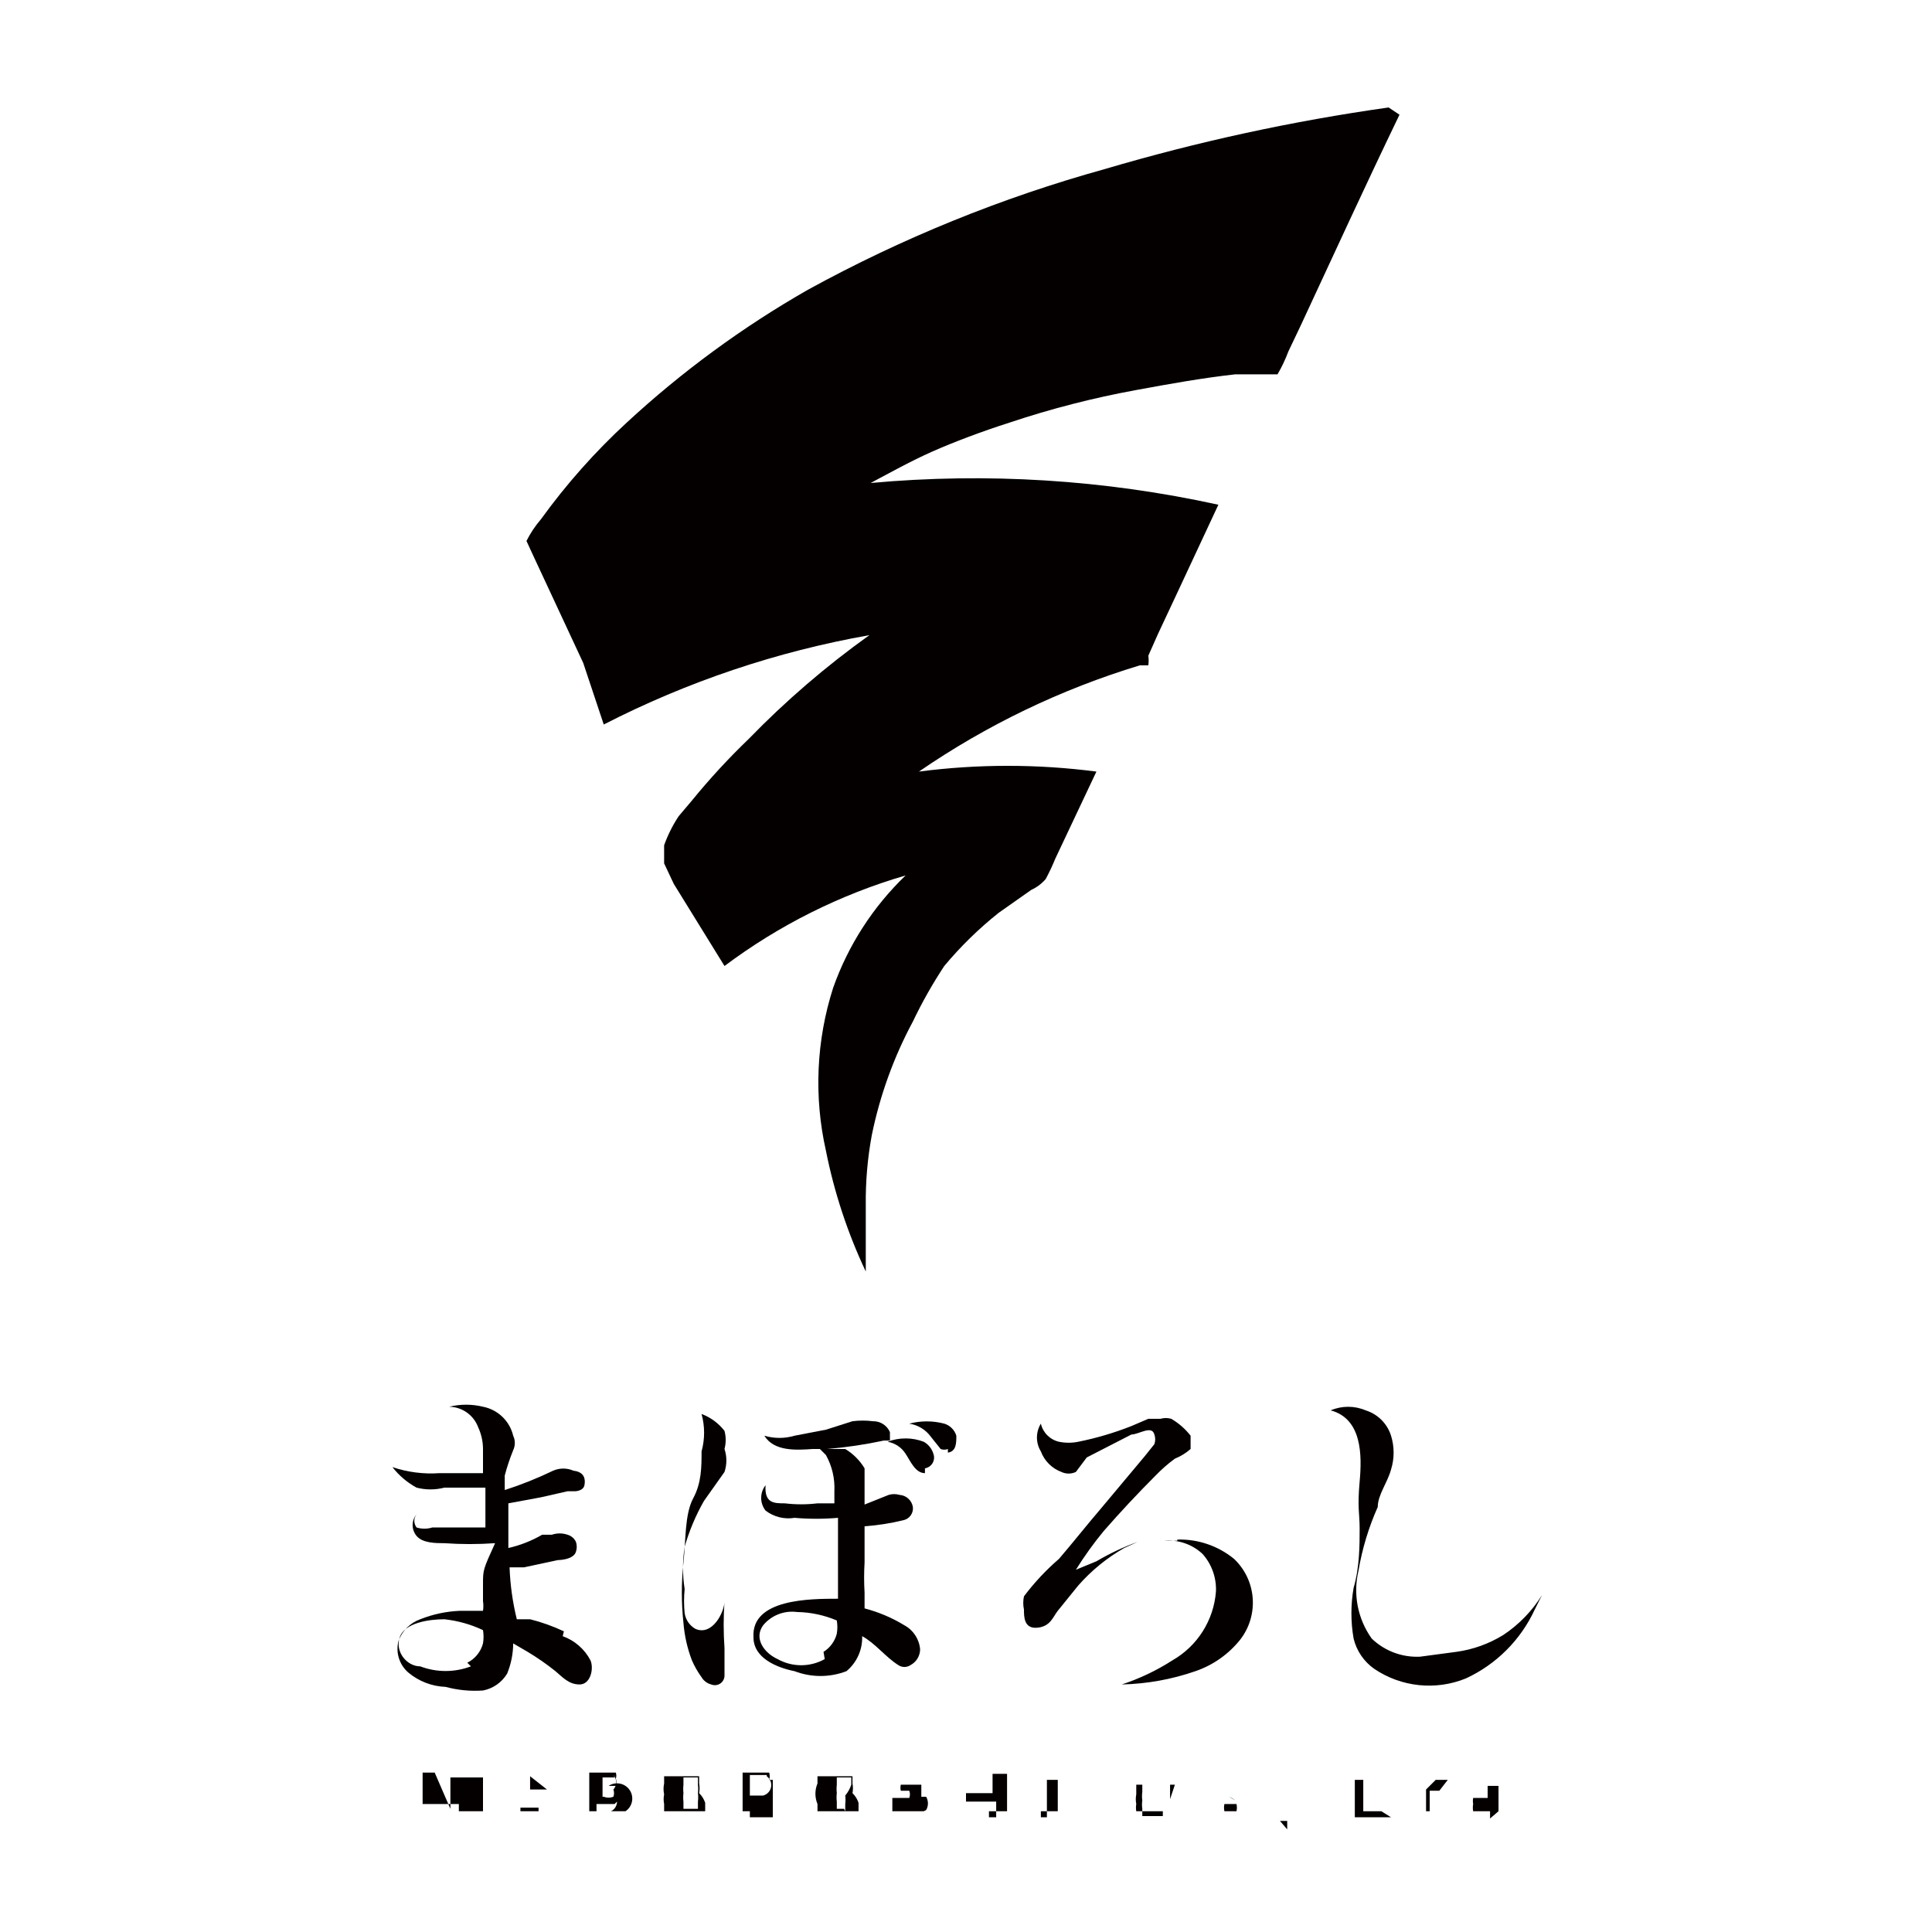
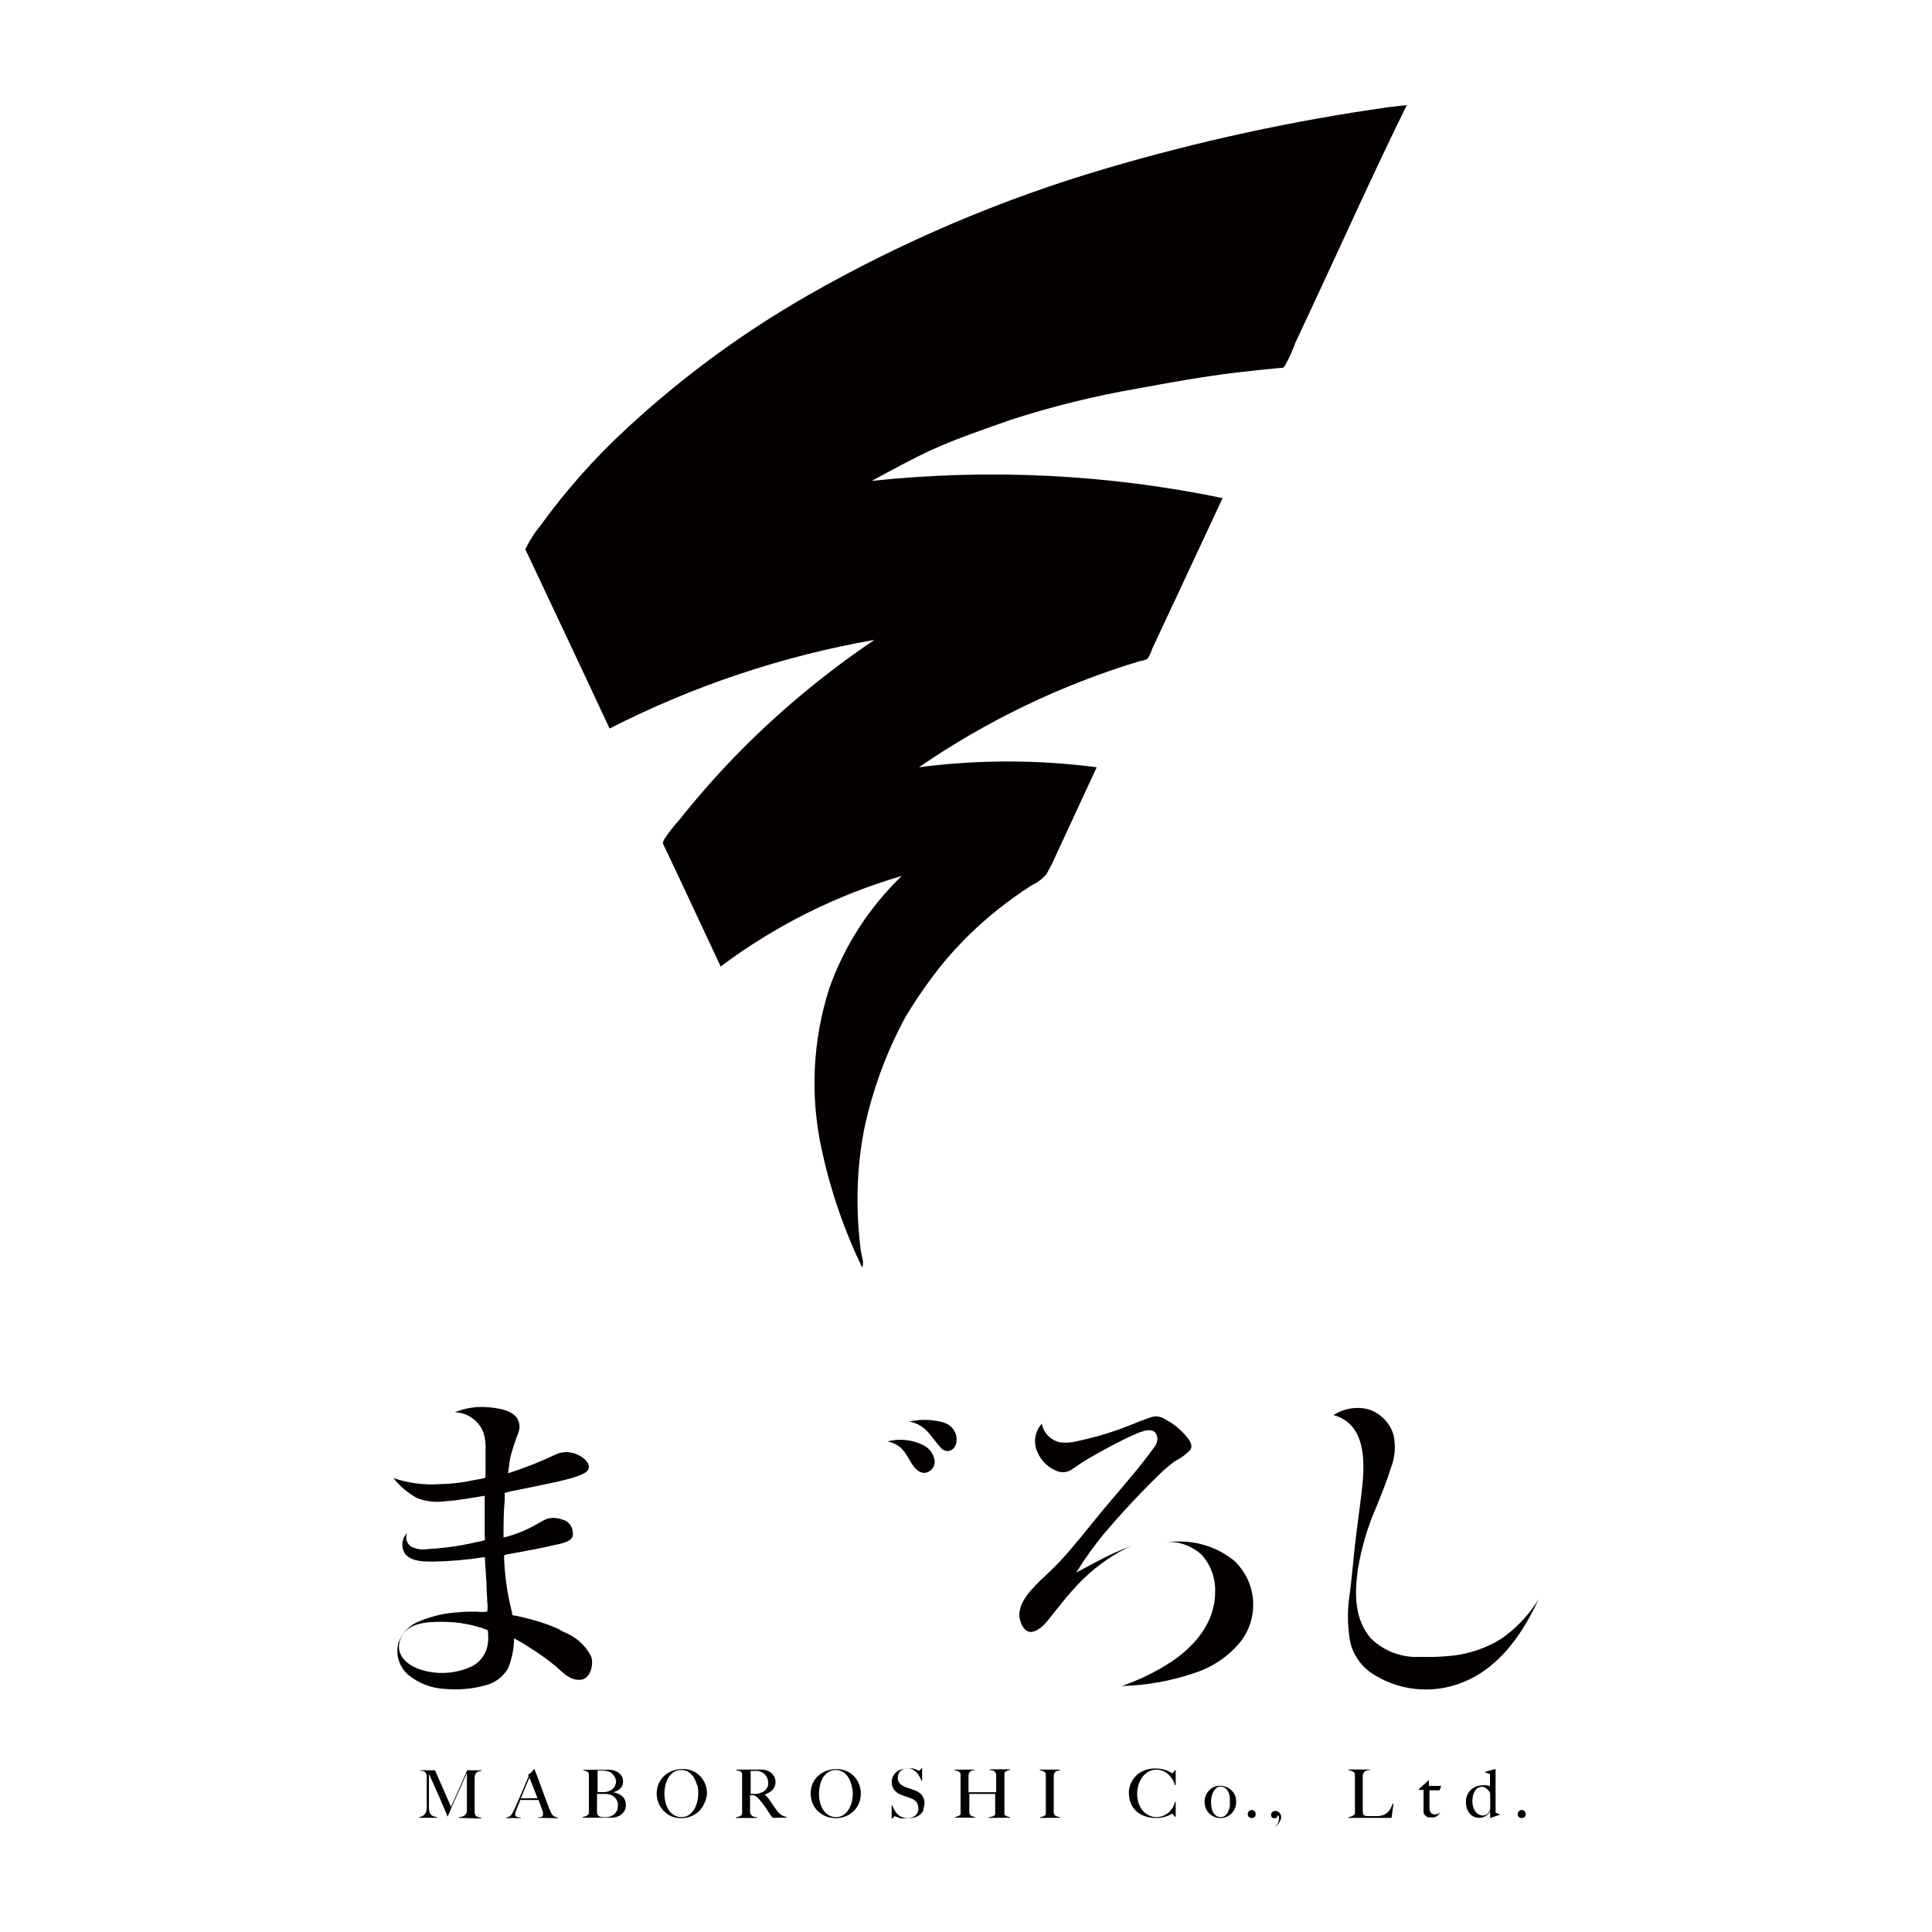
<svg xmlns="http://www.w3.org/2000/svg" viewBox="0 0 16 16">
-   <path d="M7.16 13.32v-.13a2.08 2.08 0 0 1 0-.25v-.23-.07a1.91 1.91 0 0 0 .32-.05.1.1 0 0 0 .08-.11.12.12 0 0 0-.11-.1.16.16 0 0 0-.09 0l-.2.08v-.14-.16A.47.47 0 0 0 7 12h-.15a3.76 3.76 0 0 0 .47-.07h.05v-.07a.15.15 0 0 0-.14-.09.68.68 0 0 0-.17 0l-.22.07-.26.05a.44.44 0 0 1-.25 0c.08.13.26.12.4.11h.06l.05.05a.56.56 0 0 1 .07.3v.1h-.14a1.13 1.13 0 0 1-.27 0c-.09 0-.17 0-.16-.15a.17.17 0 0 0 0 .21.31.31 0 0 0 .24.06 2.07 2.07 0 0 0 .36 0v.67c-.23 0-.72 0-.7.32 0 .17.19.25.34.28a.6.6 0 0 0 .43 0 .36.36 0 0 0 .13-.29c.11.06.19.17.3.24a.09.09 0 0 0 .1 0 .15.15 0 0 0 .08-.13.25.25 0 0 0-.13-.2 1.23 1.23 0 0 0-.33-.14zm-.33.42a.4.4 0 0 1-.39 0c-.11-.05-.2-.17-.12-.28a.31.31 0 0 1 .28-.11.88.88 0 0 1 .33.07.33.33 0 0 1 0 .11.25.25 0 0 1-.11.15zM6 12a.29.29 0 0 0 0-.15.43.43 0 0 0-.19-.14.58.58 0 0 1 0 .31c0 .13 0 .26-.07.39s-.06.35-.08.53a2.35 2.35 0 0 0 0 .5 1.12 1.12 0 0 0 .07.31.75.75 0 0 0 .08.14.13.13 0 0 0 .08.06.08.08 0 0 0 .11-.08v-.22a2.76 2.76 0 0 1 0-.39c0 .09-.1.29-.24.23a.18.18 0 0 1-.09-.13 1 1 0 0 1 0-.2 1.13 1.13 0 0 1 0-.35 1.72 1.72 0 0 1 .16-.38l.17-.24A.3.3 0 0 0 6 12s0 .12 0 0z" fill="#040000" />
-   <path d="M7.66 12.2c-.08 0-.12-.1-.16-.16a.22.22 0 0 0-.15-.1.42.42 0 0 1 .3 0 .17.17 0 0 1 .08.1.09.09 0 0 1-.07.12zm.19-.2a.08.08 0 0 1-.06 0l-.08-.1a.27.27 0 0 0-.18-.11.57.57 0 0 1 .29 0 .15.15 0 0 1 .1.1c0 .06 0 .13-.07.14zM4.67 13.51a1.54 1.54 0 0 0-.28-.1h-.11a2.12 2.12 0 0 1-.06-.43h.12l.28-.06s.13 0 .15-.07a.13.13 0 0 0 0-.08.11.11 0 0 0-.07-.06.2.2 0 0 0-.13 0h-.08a1 1 0 0 1-.28.11v-.32-.05l.27-.05.22-.05h.06s.07 0 .08-.05 0-.11-.09-.12a.21.21 0 0 0-.17 0 3.12 3.12 0 0 1-.4.16v-.12a1.72 1.72 0 0 1 .07-.21.14.14 0 0 0 0-.12.32.32 0 0 0-.25-.24.59.59 0 0 0-.28 0 .26.26 0 0 1 .24.17A.43.43 0 0 1 4 12v.2H3.64a1 1 0 0 1-.39-.05.64.64 0 0 0 .2.17.46.46 0 0 0 .23 0h.34v.33H3.58a.22.22 0 0 1-.13 0 .09.09 0 0 1 0-.11.14.14 0 0 0 0 .18c.05.06.16.06.23.06a3 3 0 0 0 .42 0C4 13 4 13 4 13.12v.14a.27.27 0 0 1 0 .08h-.19a1 1 0 0 0-.33.07.3.3 0 0 0-.18.18.26.26 0 0 0 .08.26.51.51 0 0 0 .31.12A.94.94 0 0 0 4 14a.3.3 0 0 0 .2-.14.67.67 0 0 0 .05-.25l.12.07a2.06 2.06 0 0 1 .23.16c.06.05.11.11.2.11s.12-.13.09-.2a.42.42 0 0 0-.23-.2zm-.77.29a.59.59 0 0 1-.42 0c-.11 0-.21-.12-.17-.24s.24-.15.37-.15a1 1 0 0 1 .32.09.34.34 0 0 1 0 .11.25.25 0 0 1-.13.16zM9.08 12.93l-.17.07a3 3 0 0 1 .23-.32c.14-.16.28-.31.43-.46a1.23 1.23 0 0 1 .16-.14.45.45 0 0 0 .13-.08v-.11a.56.56 0 0 0-.16-.14.16.16 0 0 0-.09 0h-.1l-.14.06a2.58 2.58 0 0 1-.44.13.4.4 0 0 1-.16 0 .2.2 0 0 1-.15-.15.22.22 0 0 0 0 .23.29.29 0 0 0 .17.17.14.14 0 0 0 .12 0l.09-.12.37-.19c.06 0 .17-.08.19 0a.12.12 0 0 1 0 .08l-.08.1-.36.43c-.12.14-.23.28-.35.42a2 2 0 0 0-.29.31.26.26 0 0 0 0 .11c0 .06 0 .16.11.15s.13-.09.17-.14l.17-.21a1.49 1.49 0 0 1 .38-.31l.11-.05a2 2 0 0 0-.34.16zm.67-.17h-.11a.41.41 0 0 1 .32.11.44.44 0 0 1 .11.31.72.72 0 0 1-.36.57 1.83 1.83 0 0 1-.42.2 2 2 0 0 0 .61-.11.81.81 0 0 0 .37-.26.5.5 0 0 0-.05-.67.71.71 0 0 0-.47-.16zM11.76 13.72a.54.54 0 0 1-.4-.15.69.69 0 0 1-.11-.56 2.19 2.19 0 0 1 .16-.53c0-.1.08-.2.11-.31a.47.47 0 0 0 0-.28.32.32 0 0 0-.21-.21.37.37 0 0 0-.29 0c.26.07.26.37.24.59s0 .26 0 .39 0 .32-.05.49a1.22 1.22 0 0 0 0 .42.43.43 0 0 0 .17.25.81.81 0 0 0 .76.08 1.17 1.17 0 0 0 .57-.57l.06-.12a1.08 1.08 0 0 1-.32.33 1 1 0 0 1-.39.14zM3.8 15.05V14.75 15.05v-.34.23h-.3v-.26h.1l.13.3v-.26H4V15h-.2zM4.46 15.05v-.08h-.15v-.27.31V15h.15zm-.07-.34v.11h.14zM5.18 15h-.3v-.32h.22a.08.08 0 0 1 0 .05.08.08 0 0 1 0 .06h-.06a.1.1 0 0 1 .14.21zm-.09-.28h-.1v.16H5a.11.11 0 0 0 .08 0 .09.09 0 0 0 0-.06.09.09 0 0 0 0-.12zm0 .22h-.15V15h.12a.09.09 0 0 0 .05-.08zM5.84 14.93V15H5.5v-.06a.2.2 0 0 1 0-.08.21.21 0 0 1 0-.09v-.06H5.79v.06a.21.21 0 0 1 0 .08.2.2 0 0 1 .05.08zm-.06-.15v-.06h-.12v.06a.32.32 0 0 0 0 .07.29.29 0 0 0 0 .07v.06h.12v-.06a.29.29 0 0 0 0-.07.28.28 0 0 0 0-.07zM6.4 15.05h-.19V15h-.06v-.32h.22a.1.1 0 0 1 0 .06h.03zm-.05-.35h-.14v.17h.11a.09.09 0 0 0 .03-.16zM7.11 14.93V15h-.34v-.06a.22.22 0 0 1 0-.17v-.06H7.06v.06a.21.21 0 0 1 0 .08.2.2 0 0 1 .05.08zm-.06-.15v-.06h-.12v.06a.32.32 0 0 0 0 .07.29.29 0 0 0 0 .07v.06h.06L7 15v-.06a.29.29 0 0 0 0-.07.28.28 0 0 0 .05-.09zM7.65 15h-.26v-.11h.14a.08.08 0 0 0 0-.06h-.07a.11.11 0 0 1 0-.05h.17v.1h-.1.14a.11.11 0 0 1 0 .11zM8.19 15.05h.06v-.13H8V15v-.31.16h.22v-.16h.12V15h-.15zM8.62 15.05h.05v-.31h.09V15h-.14zM9.73 14.78h-.27v.06a.25.25 0 0 0 0 .07.24.24 0 0 0 0 .07v.06H9.63V15h-.22a.18.18 0 0 1 0-.06.21.21 0 0 1 0-.08v-.08h.28v.12zM10.23 15h-.09a.14.14 0 0 1 0-.06h.1a.13.13 0 0 1 0 .06.14.14 0 0 1-.01 0zm0-.09h-.07.07a.22.22 0 0 0-.05-.03zM10.39 15zM10.6 15.08h.06v.07zM11.52 15.05h-.3v-.31h.07V15h.15zM11.92 14.83h-.08V15h.06-.09v-.18l.08-.08h.1zM12.34 15.06V15h-.14a.17.17 0 0 1 0-.06.14.14 0 0 1 0-.05h.12v-.1h.09V15zm0-.21h-.07zM12.63 15zM11.5.89a16.36 16.36 0 0 0-2.35.51 11.51 11.51 0 0 0-2.46 1 8.21 8.21 0 0 0-1.5 1.1 5.36 5.36 0 0 0-.71.8.89.89 0 0 0-.12.18l.06.13.41.88L5 6a7.79 7.79 0 0 1 2.2-.74 7.35 7.35 0 0 0-1 .86q-.25.24-.47.51l-.11.13A1.13 1.13 0 0 0 5.5 7V7.15l.08.17L6 8a4.69 4.69 0 0 1 1.5-.75 2.4 2.4 0 0 0-.6.93 2.57 2.57 0 0 0-.06 1.35 4.32 4.32 0 0 0 .33 1v-.26-.29a3 3 0 0 1 .05-.58 3.45 3.45 0 0 1 .34-.94A3.85 3.85 0 0 1 7.82 8a3.11 3.11 0 0 1 .45-.44l.27-.19a.35.35 0 0 0 .12-.09 1.76 1.76 0 0 0 .08-.17l.34-.72a5.69 5.69 0 0 0-1.47 0 6.61 6.61 0 0 1 1.83-.88h.07a.31.31 0 0 0 0-.08l.08-.18.15-.32.35-.75A9.42 9.42 0 0 0 7.21 4c.17-.09.33-.18.51-.26s.42-.17.64-.24a7.63 7.63 0 0 1 1.05-.27c.27-.05.55-.1.82-.13h.35a1.24 1.24 0 0 0 .09-.19l.1-.21c.27-.58.54-1.17.82-1.75z" fill="#040000" />
+   <path d="M85.89 159.9c-.29-.09-.29-.07-.36-.38-.12-.5-.22-1-.29-1.53a25 25 0 0 1-.22-3v-2.77-.79s0-.31.27-.36a22.91 22.91 0 0 0 3.9-.65 1.19 1.19 0 0 0 .92-1.3 1.41 1.41 0 0 0-1.38-1.25 2 2 0 0 0-1.05.37 13.89 13.89 0 0 1-2.44.95c.1-.56.16-1.13.22-1.7s.27-1.4-.15-1.93a5.61 5.61 0 0 0-1.79-1.19l-1.41-.76a45.13 45.13 0 0 0 5.6-.85 1.39 1.39 0 0 0 .64-.25c.22-.22.06-.61-.05-.85a1.8 1.8 0 0 0-1.66-1 8.19 8.19 0 0 0-2.08.51c-.89.27-1.78.54-2.68.78a23.83 23.83 0 0 1-3.1.65 5.28 5.28 0 0 1-3-.17c1 1.6 3.16 1.4 4.81 1.3a2.64 2.64 0 0 1 .67-.05c.13 0 .28.23.39.33a3.68 3.68 0 0 1 .61.65 6.66 6.66 0 0 1 .83 3.65v1.58s-.29.06-.36.08c-.55.12-1.09.26-1.65.35a13.51 13.51 0 0 1-3.26.22c-1-.08-2-.55-1.9-1.76a2.1 2.1 0 0 0-.12 2.49c.69.78 2 .79 2.92.77a24.82 24.82 0 0 0 4.29-.58c0 2.69.09 5.37.27 8.06-2.79-.12-8.7-.32-8.41 3.89.14 2.07 2.27 3 4 3.38a7.23 7.23 0 0 0 5.13-.54c1.24-.79 1.4-2.17 1.56-3.51 1.37.71 2.27 2.08 3.57 2.89a1.13 1.13 0 0 0 1.14.16 1.78 1.78 0 0 0 .93-1.62 3 3 0 0 0-1.53-2.4 14.71 14.71 0 0 0-3.78-1.87zm-4 5a4.79 4.79 0 0 1-4.74.18c-1.27-.64-2.35-2-1.44-3.37a3.67 3.67 0 0 1 3.32-1.3 10.57 10.57 0 0 1 4 .89c.21.1.18.16.21.4a3.94 3.94 0 0 1-.05 1.35 3.05 3.05 0 0 1-1.28 1.84c-.8.56.74-.47-.03.04zm-9.57-20.46a3.47 3.47 0 0 0-.86-2.28 5.16 5.16 0 0 0-2.34-1.69 7 7 0 0 1 .52 3.7c-.16 1.58-.52 3.14-.79 4.7-.37 2.11-.76 4.22-1 6.36a28.21 28.21 0 0 0 0 6 13.49 13.49 0 0 0 .89 3.67 9 9 0 0 0 .93 1.72 1.5 1.5 0 0 0 .93.74.94.94 0 0 0 1.13-.93c.1-.86-.09-1.74-.08-2.61a33.15 33.15 0 0 1 .61-4.71c-.5 1.13-1.19 3.47-2.88 2.71a2.19 2.19 0 0 1-1.14-1.6 12.15 12.15 0 0 1-.4-2.39 13.51 13.51 0 0 1 .39-4.23 20.66 20.66 0 0 1 1.99-4.6c.5-.92 1-1.8 1.56-2.71a3.64 3.64 0 0 0 .54-1.82c.01-.67-.02.95 0-.01z" fill="#040000" />
+   <path d="M91.94 146.37c-1 .06-1.44-1.2-1.91-1.87a2.65 2.65 0 0 0-1.85-1.25 5.09 5.09 0 0 1 3.64.4 2 2 0 0 1 1 1.24 1.11 1.11 0 0 1-.89 1.48zm2.24-2.16a.9.9 0 0 1-.71-.37c-.35-.37-.64-.81-1-1.21a3.29 3.29 0 0 0-2.1-1.36 6.87 6.87 0 0 1 3.44.11 1.84 1.84 0 0 1 1.19 1.17c.2.67 0 1.6-.85 1.66zM56.06 162.14a18.54 18.54 0 0 0-3.4-1.24c-.46-.12-.92-.23-1.38-.33-.08 0-.28 0-.34-.07s-.06-.28-.08-.36a25.46 25.46 0 0 1-.76-5.17v-.4s.11-.06.21-.08l1.43-.26c1.12-.21 2.24-.42 3.34-.68.52-.12 1.59-.27 1.82-.84a1.5 1.5 0 0 0-.13-1 1.29 1.29 0 0 0-.87-.69 2.43 2.43 0 0 0-1.55-.08 8.52 8.52 0 0 0-.92.48 12.34 12.34 0 0 1-3.39 1.38c0-1.26 0-2.52.12-3.78v-.65s.43-.13.59-.16l3.25-.66c.9-.19 1.81-.38 2.7-.63a7.5 7.5 0 0 0 .77-.25c.31-.13.83-.3 1-.64.27-.65-.59-1.27-1.08-1.47a2.56 2.56 0 0 0-2.09-.05 37.46 37.46 0 0 1-4.8 1.9c.06-.49.11-1 .19-1.47a20.58 20.58 0 0 1 .81-2.52 1.63 1.63 0 0 0-.11-1.48c-.6-.85-1.92-1-2.87-1.09a7.13 7.13 0 0 0-3.33.5 3.15 3.15 0 0 1 2.85 2 5.15 5.15 0 0 1 .21 1.89v2.42c0 .22 0 .19-.15.24s-.64.12-1 .19a16.84 16.84 0 0 1-3.37.4 11.7 11.7 0 0 1-4.63-.6 7.63 7.63 0 0 0 2.37 2 5.54 5.54 0 0 0 2.7.31c1.36-.08 2.7-.35 4-.55v3.95c0 .08.06.38 0 .45s-.52.13-.63.16q-.74.18-1.5.32a27.64 27.64 0 0 1-3.58.42 2.6 2.6 0 0 1-1.6-.25 1.1 1.1 0 0 1-.4-1.35 1.63 1.63 0 0 0-.16 2.12c.66.75 1.87.71 2.78.72a36.49 36.49 0 0 0 5.1-.45c.06.9.12 1.79.17 2.69 0 .58.06 1.15.07 1.73a3.25 3.25 0 0 1 0 1 4.49 4.49 0 0 1-1.07 0c-.56 0-1.13 0-1.69.06a11.79 11.79 0 0 0-3.91.87 3.55 3.55 0 0 0-2.15 2.16 3.13 3.13 0 0 0 .91 3.14 6.15 6.15 0 0 0 3.68 1.45 11.26 11.26 0 0 0 3.92-.32 3.62 3.62 0 0 0 2.37-1.7 8.06 8.06 0 0 0 .61-3c.49.26 1 .54 1.43.84a24.77 24.77 0 0 1 2.71 1.93c.73.63 1.32 1.37 2.38 1.35s1.43-1.5 1.13-2.34a5 5 0 0 0-2.73-2.41c-1.63-.88 1.76.81.05-.05zm-9.21 3.48a7 7 0 0 1-5 .32c-1.3-.4-2.58-1.41-2.1-2.92.59-1.86 2.88-1.86 4.47-1.84a12.33 12.33 0 0 1 4.1.76c.23.09.17.2.19.45a4.06 4.06 0 0 1-.11 1.36 3 3 0 0 1-1.53 1.87c-.95.49.93-.47-.01 0zM109 155.19l-2.05 1.09a36.28 36.28 0 0 1 2.77-3.87c1.63-1.92 3.34-3.77 5.14-5.53a14.74 14.74 0 0 1 1.9-1.67 5.44 5.44 0 0 0 1.53-1.12c.31-.47-.11-1-.4-1.35a6.72 6.72 0 0 0-2-1.64 2 2 0 0 0-1.08-.35 2.79 2.79 0 0 0-.65.17c-.58.2-1.15.43-1.72.66a31 31 0 0 1-5.26 1.61 4.76 4.76 0 0 1-1.87.14 2.37 2.37 0 0 1-1.78-1.84 2.59 2.59 0 0 0-.46 2.75 3.48 3.48 0 0 0 2.09 2 1.65 1.65 0 0 0 1.48-.29c.55-.37 1.08-.75 1.65-1.07 1.46-.83 2.94-1.65 4.47-2.33.69-.3 2.08-.91 2.26.34a1.42 1.42 0 0 1-.37 1c-.29.42-.6.82-.91 1.22-1.39 1.78-2.89 3.46-4.33 5.2s-2.72 3.42-4.21 5c-1.14 1.22-2.6 2.28-3.47 3.73a3.06 3.06 0 0 0-.44 1.38c0 .66.43 1.9 1.28 1.75s1.52-1.06 2-1.69c.69-.85 1.35-1.71 2.09-2.52a17.86 17.86 0 0 1 4.59-3.74 12.78 12.78 0 0 1 1.31-.62 23.83 23.83 0 0 0-3.56 1.59zm8-2q-.68 0-1.36.06a4.9 4.9 0 0 1 3.79 1.27 5.28 5.28 0 0 1 1.33 3.67c0 3-1.94 5.31-4.27 6.9a21.9 21.9 0 0 1-5 2.46 24 24 0 0 0 7.31-1.32 9.77 9.77 0 0 0 4.47-3.06 6 6 0 0 0-.61-8.06 8.54 8.54 0 0 0-5.66-1.91zM141.08 164.66a6.45 6.45 0 0 1-4.85-1.85c-1.65-1.91-1.61-4.42-1.3-6.78a26.26 26.26 0 0 1 1.91-6.42c.49-1.23 1-2.46 1.38-3.71a5.69 5.69 0 0 0 .26-3.33 3.82 3.82 0 0 0-2.47-2.51 4.39 4.39 0 0 0-3.49.57c3.13.84 3.13 4.41 2.87 7-.16 1.54-.39 3.08-.58 4.62-.25 1.94-.4 3.9-.63 5.84a14.66 14.66 0 0 0 0 5.1 5.18 5.18 0 0 0 2 3 9.76 9.76 0 0 0 9.18 1c3.14-1.22 5.34-4 6.87-6.89q.36-.69.69-1.4a13 13 0 0 1-3.79 4 11.6 11.6 0 0 1-4.71 1.63 24.29 24.29 0 0 1-3.34.13zM45.6 180.66v-.07a1.08 1.08 0 0 0 .48-.12.58.58 0 0 0 .26-.25.81.81 0 0 0 .06-.22 2.52 2.52 0 0 0 0-.26v-3.55l-.4.91-.36.81-.36.8-.4.9-.09.21-.12.29-.11.27-.07.16-.42-1-.41-.94-.37-.84-.31-.7-.23-.51-.12-.28V179.81a1 1 0 0 0 .1.39.58.58 0 0 0 .24.25 1.33 1.33 0 0 0 .45.13v.07h-1.75v-.07a1.16 1.16 0 0 0 .38-.14.65.65 0 0 0 .23-.25 1.29 1.29 0 0 0 .13-.4 4 4 0 0 0 0-.58v-.68-1.68-.33a.61.61 0 0 0-.08-.3.6.6 0 0 0-.17-.18.71.71 0 0 0-.16-.04h-.19v-.07h1.42l1.59 3.62.57-1.26.5-1.13.37-.84.16-.39h1.42v.07a.72.72 0 0 0-.42.11.55.55 0 0 0-.2.25 1.37 1.37 0 0 0-.05.35v3.16a2 2 0 0 0 0 .26.58.58 0 0 0 .06.2v.06l.12.11a.82.82 0 0 0 .2.1.92.92 0 0 0 .28.05v.07zM53.49 180.66v-.07h.26a.47.47 0 0 0 .15-.09.2.2 0 0 0 .06-.15.88.88 0 0 0 0-.2q0-.14-.1-.33l-.15-.44-.19-.5h-1.81l-.19.48-.19.46a1.68 1.68 0 0 0-.14.51.2.2 0 0 0 .05.14.41.41 0 0 0 .14.09l.18.05h.18v.07h-1.42v-.07a.74.74 0 0 0 .3-.09l.14-.1a1.44 1.44 0 0 0 .15-.22 4.81 4.81 0 0 0 .26-.51l.31-.71.36-.82.36-.85.34-.8-.07-.15a1.08 1.08 0 0 0 .22-.13l.17-.15.12-.15.08-.12h.05l.39 1 .36 1 .33.89.32.85q.07.21.14.34l.14.31.06.09a.83.83 0 0 0 .12.14.75.75 0 0 0 .19.12.69.69 0 0 0 .27.06v.08zm-.87-4l-.12.27-.19.45-.25.6-.3.73h1.66l-.23-.6-.23-.58-.2-.51zM62.14 179.78a1.2 1.2 0 0 1-.19.34 1.34 1.34 0 0 1-.27.25 1.25 1.25 0 0 1-.29.16 2 2 0 0 1-.57.11H57.91v-.07a1.47 1.47 0 0 0 .32-.09.62.62 0 0 0 .24-.17.3.3 0 0 0 .05-.12v-.18a2.06 2.06 0 0 0 0-.21v-.22V179 177.61v-.3-.35-.24-.24a2 2 0 0 0 0-.2.29.29 0 0 0-.06-.13.54.54 0 0 0-.2-.14 1.26 1.26 0 0 0-.28-.06v-.07h2.24a3.75 3.75 0 0 1 .48 0 2 2 0 0 1 .44.11 1.32 1.32 0 0 1 .56.39 1 1 0 0 1 .22.66.93.93 0 0 1-.28.71 1.47 1.47 0 0 1-.74.36 1.89 1.89 0 0 1 .47.12 1.47 1.47 0 0 1 .42.24 1.19 1.19 0 0 1 .29.36 1 1 0 0 1 .11.48 1.21 1.21 0 0 1-.05.47zM61 176.46a1 1 0 0 0-.42-.37 1.9 1.9 0 0 0-.77-.13H59.39v.07a.65.65 0 0 0 0 .08V178.1H60a1.35 1.35 0 0 0 .91-.34 1 1 0 0 0 .31-.76 1.06 1.06 0 0 0-.22-.54zm.37 2.6a1.2 1.2 0 0 0-.17-.31 1.14 1.14 0 0 0-.26-.25 1.31 1.31 0 0 0-.33-.16l-.29-.06h-.99V180.14a.53.53 0 0 0 .1.27.45.45 0 0 0 .18.12.94.94 0 0 0 .35.05h.42a1.24 1.24 0 0 0 .44-.14 1.1 1.1 0 0 0 .43-.39 1.07 1.07 0 0 0 .15-.58 1 1 0 0 0-.03-.41zM70 179.21a2.47 2.47 0 0 1-.54.79 2.39 2.39 0 0 1-.8.51 2.7 2.7 0 0 1-1.93 0A2.4 2.4 0 0 1 66 180a2.35 2.35 0 0 1-.54-.77 2.44 2.44 0 0 1-.2-1 2.47 2.47 0 0 1 .21-1 2.31 2.31 0 0 1 .56-.77 2.45 2.45 0 0 1 .82-.49 2.88 2.88 0 0 1 1-.17 2.47 2.47 0 0 1 1 .2 2.3 2.3 0 0 1 .76.54 2.35 2.35 0 0 1 .48.78 2.57 2.57 0 0 1 .17.92 2.41 2.41 0 0 1-.26.97zm-.73-1.8a2.6 2.6 0 0 0-.31-.75 1.78 1.78 0 0 0-.52-.55 1.3 1.3 0 0 0-.74-.21 1.32 1.32 0 0 0-.75.21 1.7 1.7 0 0 0-.52.54 2.51 2.51 0 0 0-.3.76 3.82 3.82 0 0 0-.1.86 3.53 3.53 0 0 0 .11.87 2.42 2.42 0 0 0 .32.74 1.65 1.65 0 0 0 .53.51 1.38 1.38 0 0 0 .74.19 1.25 1.25 0 0 0 .73-.21 1.8 1.8 0 0 0 .52-.55 2.64 2.64 0 0 0 .31-.76 3.51 3.51 0 0 0 .1-.84 3.37 3.37 0 0 0-.08-.8zM76.81 180.66l-.09-.09-.06-.07-.08-.12-.16-.23-.22-.34-.2-.3-.22-.3-.28-.34a2.74 2.74 0 0 0-.29-.29.71.71 0 0 0-.33-.17H74.54V180.07a.49.49 0 0 0 .07.25.59.59 0 0 0 .21.18.94.94 0 0 0 .43.1v.07h-2.11v-.07a1.84 1.84 0 0 0 .32-.08.52.52 0 0 0 .24-.16.3.3 0 0 0 .05-.12 1.23 1.23 0 0 0 0-.18v-.21-.22-.63-2.07-.24-.23a1.31 1.31 0 0 0 0-.2.28.28 0 0 0-.06-.13.5.5 0 0 0-.22-.14l-.3-.06v-.07h2.62a1.58 1.58 0 0 1 .63.18 1.28 1.28 0 0 1 .47.42 1.15 1.15 0 0 1 .18.66 1.05 1.05 0 0 1-.09.44 1.18 1.18 0 0 1-.24.35 1.46 1.46 0 0 1-.35.26 2.71 2.71 0 0 1-.42.18.84.84 0 0 1 .22.17 2.4 2.4 0 0 1 .21.25l.38.55.36.52a2 2 0 0 0 .48.51 1.29 1.29 0 0 0 .55.21v.07zm-.66-4.15a1.15 1.15 0 0 0-.49-.41 1.46 1.46 0 0 0-.34-.11 2 2 0 0 0-.37 0h-.35v.01a.55.55 0 0 0 0 .08v2.2h.51a2 2 0 0 0 .46-.1 1.22 1.22 0 0 0 .37-.18 1 1 0 0 0 .25-.26 1.06 1.06 0 0 0 .14-.31 1.28 1.28 0 0 0 0-.35 1.07 1.07 0 0 0-.18-.57zM85.36 179.21a2.47 2.47 0 0 1-.54.79 2.39 2.39 0 0 1-.8.51 2.7 2.7 0 0 1-1.93 0 2.41 2.41 0 0 1-.79-.5 2.35 2.35 0 0 1-.54-.77 2.63 2.63 0 0 1 0-2 2.32 2.32 0 0 1 .56-.77 2.45 2.45 0 0 1 .82-.49 2.88 2.88 0 0 1 1-.17 2.47 2.47 0 0 1 1 .2 2.31 2.31 0 0 1 .76.54 2.36 2.36 0 0 1 .48.78 2.57 2.57 0 0 1 .17.92 2.42 2.42 0 0 1-.19.96zm-.73-1.8a2.59 2.59 0 0 0-.31-.75 1.79 1.79 0 0 0-.52-.55 1.3 1.3 0 0 0-.74-.21 1.32 1.32 0 0 0-.75.21 1.71 1.71 0 0 0-.52.54 2.51 2.51 0 0 0-.3.76 3.83 3.83 0 0 0-.1.86 3.52 3.52 0 0 0 .11.87 2.41 2.41 0 0 0 .32.74 1.65 1.65 0 0 0 .53.51 1.38 1.38 0 0 0 .74.19 1.26 1.26 0 0 0 .73-.21 1.8 1.8 0 0 0 .52-.55 2.63 2.63 0 0 0 .31-.76 3.49 3.49 0 0 0 .1-.84 3.36 3.36 0 0 0-.12-.8zM91.77 179.92a1.3 1.3 0 0 1-.36.43 1.52 1.52 0 0 1-.55.27 2.67 2.67 0 0 1-.7.09 3.35 3.35 0 0 1-.56 0 2.17 2.17 0 0 1-.39-.1l-.23-.1h-.1l-.09.08-.12.15h-.06v-1.32h.07a2.1 2.1 0 0 0 .15.35 2.85 2.85 0 0 0 .2.32 1.79 1.79 0 0 0 .23.26 1.14 1.14 0 0 0 .24.17l.3.12a1.25 1.25 0 0 0 1.16-.21.92.92 0 0 0 .31-.73.83.83 0 0 0-.06-.33.78.78 0 0 0-.21-.37 1 1 0 0 0-.24-.18l-.3-.13-.28-.1-.22-.08-.21-.07-.26-.1a1.45 1.45 0 0 1-.33-.18 1.35 1.35 0 0 1-.28-.27 1.37 1.37 0 0 1-.19-.35 1.11 1.11 0 0 1-.07-.4 1.36 1.36 0 0 1 .13-.62 1.27 1.27 0 0 1 .35-.43 1.49 1.49 0 0 1 .51-.26 2.19 2.19 0 0 1 .61-.08 2.28 2.28 0 0 1 .51 0 2.06 2.06 0 0 1 .35.11l.21.11h.08l.08-.08.12-.16h.07v1.23h-.07a2.68 2.68 0 0 0-.21-.44 2 2 0 0 0-.29-.39 1.42 1.42 0 0 0-.38-.28 1 1 0 0 0-.47-.11 1.24 1.24 0 0 0-.39.06.9.9 0 0 0-.32.18.82.82 0 0 0-.21.3 1 1 0 0 0-.08.4.77.77 0 0 0 .21.57 1.51 1.51 0 0 0 .55.34l.25.09.23.08.23.08.24.09a1.55 1.55 0 0 1 .7.48 1.36 1.36 0 0 1 .12 1.36zM98.27 180.66v-.07a1.36 1.36 0 0 0 .41-.09.46.46 0 0 0 .22-.16.23.23 0 0 0 0-.08v-.14-.17-.17-1.5h-2.57V180.08a.48.48 0 0 0 .06.25.5.5 0 0 0 .23.17 1 1 0 0 0 .29.07v.07h-2v-.07a1.42 1.42 0 0 0 .32-.09.61.61 0 0 0 .23-.16.28.28 0 0 0 0-.11 1.62 1.62 0 0 0 0-.18v-.22-.22V179v-2.3-.22a1.34 1.34 0 0 0 0-.19.31.31 0 0 0-.06-.13.53.53 0 0 0-.23-.16 1.36 1.36 0 0 0-.31-.07v-.07h2v.07h-.2a.63.63 0 0 0-.19.08.48.48 0 0 0-.15.16.53.53 0 0 0-.07.25v1.69H99v-1.07-.39-.26a.49.49 0 0 0-.06-.22.5.5 0 0 0-.27-.22 1.35 1.35 0 0 0-.31-.05v-.07h2v.07a1.07 1.07 0 0 0-.31.09.47.47 0 0 0-.23.2.39.39 0 0 0 0 .13v3.77a.5.5 0 0 0 0 .22.46.46 0 0 0 .23.19 1.42 1.42 0 0 0 .32.07v.07zM103.38 180.66v-.07a1.34 1.34 0 0 0 .31-.09.66.66 0 0 0 .24-.17.27.27 0 0 0 0-.11 1.52 1.52 0 0 0 0-.17v-.21-.22-.62-2.3-.22a1.34 1.34 0 0 0 0-.19.31.31 0 0 0-.06-.13.53.53 0 0 0-.23-.16 1.36 1.36 0 0 0-.31-.07v-.07h2v.07l-.3.07a.43.43 0 0 0-.25.21.63.63 0 0 0-.06.29v3.59a.48.48 0 0 0 .06.25.5.5 0 0 0 .25.17 1.37 1.37 0 0 0 .31.07v.07zM116.76 177.41a2.26 2.26 0 0 0-.26-.6 2.13 2.13 0 0 0-.41-.49 1.86 1.86 0 0 0-.53-.33 1.66 1.66 0 0 0-.63-.12 1.61 1.61 0 0 0-.82.21 1.89 1.89 0 0 0-.6.55 2.59 2.59 0 0 0-.37.77 3 3 0 0 0-.13.88 2.88 2.88 0 0 0 .14.9 2.23 2.23 0 0 0 .39.73 1.85 1.85 0 0 0 .61.49 1.76 1.76 0 0 0 .8.18 1.67 1.67 0 0 0 .65-.13 2 2 0 0 0 .54-.33 2 2 0 0 0 .4-.48 1.76 1.76 0 0 0 .22-.56h.08v1.46h-.08l-.17-.21c-.06-.06-.1-.09-.12-.09l-.12.07a1.92 1.92 0 0 1-.31.15 2.9 2.9 0 0 1-.49.15 3.09 3.09 0 0 1-.66.06 3.34 3.34 0 0 1-1.12-.18 2.42 2.42 0 0 1-.85-.5 2.17 2.17 0 0 1-.54-.77 2.56 2.56 0 0 1-.19-1 2.53 2.53 0 0 1 0-.27 2.43 2.43 0 0 1 .06-.33 2.73 2.73 0 0 1 .12-.36 2.48 2.48 0 0 1 .2-.38 2.4 2.4 0 0 1 .35-.43 2.21 2.21 0 0 1 .49-.36 2.69 2.69 0 0 1 .63-.25 3.1 3.1 0 0 1 .79-.09 3 3 0 0 1 .7.07 3.2 3.2 0 0 1 .5.16 1.88 1.88 0 0 1 .31.16l.12.07h.05l.08-.07.09-.1.09-.12h.07v1.49zM122.75 179.67a1.74 1.74 0 0 1-.34.53 1.53 1.53 0 0 1-.5.35 1.44 1.44 0 0 1-.6.13 1.7 1.7 0 0 1-.54-.09 1.53 1.53 0 0 1-.52-.3 1.54 1.54 0 0 1-.39-.52 1.71 1.71 0 0 1-.15-.74 1.56 1.56 0 0 1 .12-.59 1.58 1.58 0 0 1 .83-.86 1.6 1.6 0 0 1 1.19 0 1.53 1.53 0 0 1 .86.79 1.58 1.58 0 0 1 .14.7 1.65 1.65 0 0 1-.1.6zm-.54-1.14a1.78 1.78 0 0 0-.16-.48 1.07 1.07 0 0 0-.3-.36.73.73 0 0 0-.46-.14.63.63 0 0 0-.39.13 1.15 1.15 0 0 0-.3.35 1.8 1.8 0 0 0-.19.49 2.41 2.41 0 0 0-.06.55 3 3 0 0 0 .05.58 1.57 1.57 0 0 0 .17.48 1 1 0 0 0 .31.33.79.79 0 0 0 .45.12.63.63 0 0 0 .44-.16 1.18 1.18 0 0 0 .29-.39 2.09 2.09 0 0 0 .16-.51 2.83 2.83 0 0 0 0-.51 2.59 2.59 0 0 0-.01-.48zM124.68 180.57a.4.4 0 0 1-.28.1.41.41 0 0 1-.29-.1.36.36 0 0 1-.11-.28.4.4 0 0 1 .11-.29.38.38 0 0 1 .29-.12.35.35 0 0 1 .28.12.44.44 0 0 1 .11.3.35.35 0 0 1-.11.27zM127.22 180.95a1 1 0 0 1-.14.25 1.6 1.6 0 0 1-.19.21l-.22.18a1.63 1.63 0 0 0 .31-.37.89.89 0 0 0 .12-.47.55.55 0 0 0 0-.22q0-.11-.12-.12a.31.31 0 0 1-.1.21.34.34 0 0 1-.24.08.31.31 0 0 1-.23-.09.33.33 0 0 1-.09-.24.36.36 0 0 1 .13-.3.46.46 0 0 1 .3-.1.49.49 0 0 1 .25.06.65.65 0 0 1 .19.17.77.77 0 0 1 .12.24.86.86 0 0 1 0 .27.84.84 0 0 1-.09.24zM138.29 180.66H134v-.07a1.75 1.75 0 0 0 .33-.09.62.62 0 0 0 .26-.17.34.34 0 0 0 .06-.12 1.13 1.13 0 0 0 0-.18v-.21-.22-.6-2.3-.22a1.23 1.23 0 0 0 0-.18.3.3 0 0 0-.06-.13.59.59 0 0 0-.25-.17 1.36 1.36 0 0 0-.33-.08v-.07h2.12v.07h-.21a.83.83 0 0 0-.23.09.56.56 0 0 0-.18.17.53.53 0 0 0-.08.29V180.06a.6.6 0 0 0 .07.29.27.27 0 0 0 .11.07l.19.06h1.24l.26-.05a1.48 1.48 0 0 0 .44-.19 1.4 1.4 0 0 0 .3-.28 1.69 1.69 0 0 0 .21-.34q.09-.18.17-.38h.07zM143.06 177.92h-1v1.75a.69.69 0 0 0 .15.49.5.5 0 0 0 .38.15.71.71 0 0 0 .32-.06.59.59 0 0 0 .22-.2 1.3 1.3 0 0 1-.11.21.8.8 0 0 1-.19.2.9.9 0 0 1-.27.14 1.22 1.22 0 0 1-.37 0 .83.83 0 0 1-.27 0 .69.69 0 0 1-.23-.13.77.77 0 0 1-.16-.19.4.4 0 0 1-.06-.21v-1.19-1H141v-.07l1-.91v.58h1.23zM148.09 180.68V180a1.35 1.35 0 0 1-.46.49 1.24 1.24 0 0 1-.66.16 1.22 1.22 0 0 1-.48-.1 1.12 1.12 0 0 1-.41-.3 1.52 1.52 0 0 1-.29-.5 2 2 0 0 1-.11-.68 1.68 1.68 0 0 1 .12-.65 1.56 1.56 0 0 1 .88-.87 1.83 1.83 0 0 1 .69-.13 2 2 0 0 1 .38 0l.32.08v-.27V176.31l-.55-.21 1.06-.29h.05v4.32l.2.09.27.11zm0-2.5a1.29 1.29 0 0 0-.37-.44.73.73 0 0 0-.42-.17.79.79 0 0 0-.44.12 1 1 0 0 0-.3.32 1.5 1.5 0 0 0-.18.46 2.5 2.5 0 0 0-.06.53 2.1 2.1 0 0 0 .07.53 1.44 1.44 0 0 0 .2.45 1.06 1.06 0 0 0 .33.32.86.86 0 0 0 .46.12.66.66 0 0 0 .47-.19.85.85 0 0 0 .25-.47zM151.51 180.57a.4.4 0 0 1-.28.1.41.41 0 0 1-.29-.1.36.36 0 0 1-.11-.28.4.4 0 0 1 .11-.29.38.38 0 0 1 .29-.12.35.35 0 0 1 .28.12.44.44 0 0 1 .11.3.35.35 0 0 1-.11.27zM138 10.65a196.36 196.36 0 0 0-28.18 6.12 138.07 138.07 0 0 0-29.53 12.58 98.46 98.46 0 0 0-18 13.22 64.37 64.37 0 0 0-8.57 9.65 10.68 10.68 0 0 0-1.41 2.16c0 .06-.1.12-.1.18a2.71 2.71 0 0 0 .26.57l.73 1.56 5 10.62 2.38 5.09a93.42 93.42 0 0 1 26.32-8.81 88.25 88.25 0 0 0-12.58 10.29q-2.94 2.91-5.59 6.1-.66.79-1.3 1.6A13.52 13.52 0 0 0 66 83.43c-.19.36-.12.4.06.78l.44.93.95 2 4.17 8.91a56.32 56.32 0 0 1 18-9 28.86 28.86 0 0 0-7.19 11.12 30.82 30.82 0 0 0-.75 16.16 51.87 51.87 0 0 0 4 11.63c.2-.43 0-1-.09-1.43s-.14-1.12-.2-1.68q-.17-1.75-.17-3.52a36.6 36.6 0 0 1 .62-6.91 41.41 41.41 0 0 1 4.12-11.31 46.15 46.15 0 0 1 3.9-5.56 37.27 37.27 0 0 1 5.4-5.24q1.57-1.24 3.26-2.33a4.25 4.25 0 0 0 1.47-1.1 21.1 21.1 0 0 0 1-2l4-8.63a68.25 68.25 0 0 0-17.67 0 79.36 79.36 0 0 1 21.92-10.54 2.79 2.79 0 0 0 .79-.23 3.76 3.76 0 0 0 .47-1l1-2.14 1.8-3.84 4.2-9a113 113 0 0 0-34.87-1.71c2-1.07 4-2.19 6.07-3.13 2.53-1.14 5.1-2 7.72-2.93A91.59 91.59 0 0 1 113 38.62c3.29-.61 6.57-1.2 9.9-1.6l2.43-.27 1.22-.12.61-.06c.4 0 .38 0 .59-.33a14.82 14.82 0 0 0 1.01-2.24l1.2-2.56c3.28-7 6.43-14.07 9.85-21z" fill="#040000" transform="scale(.08333333, .08333333)" />
</svg>
